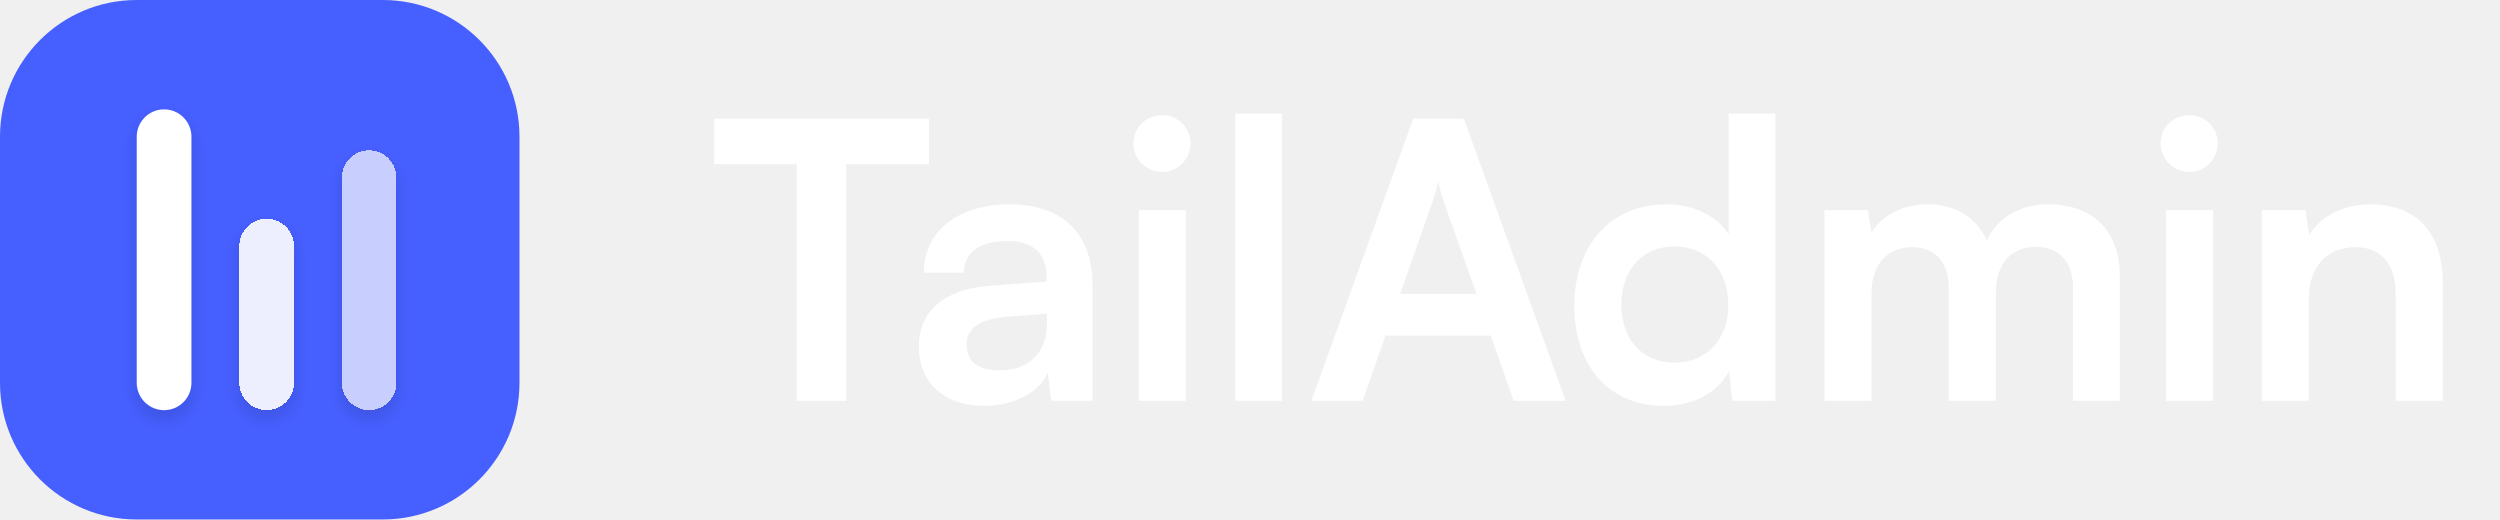
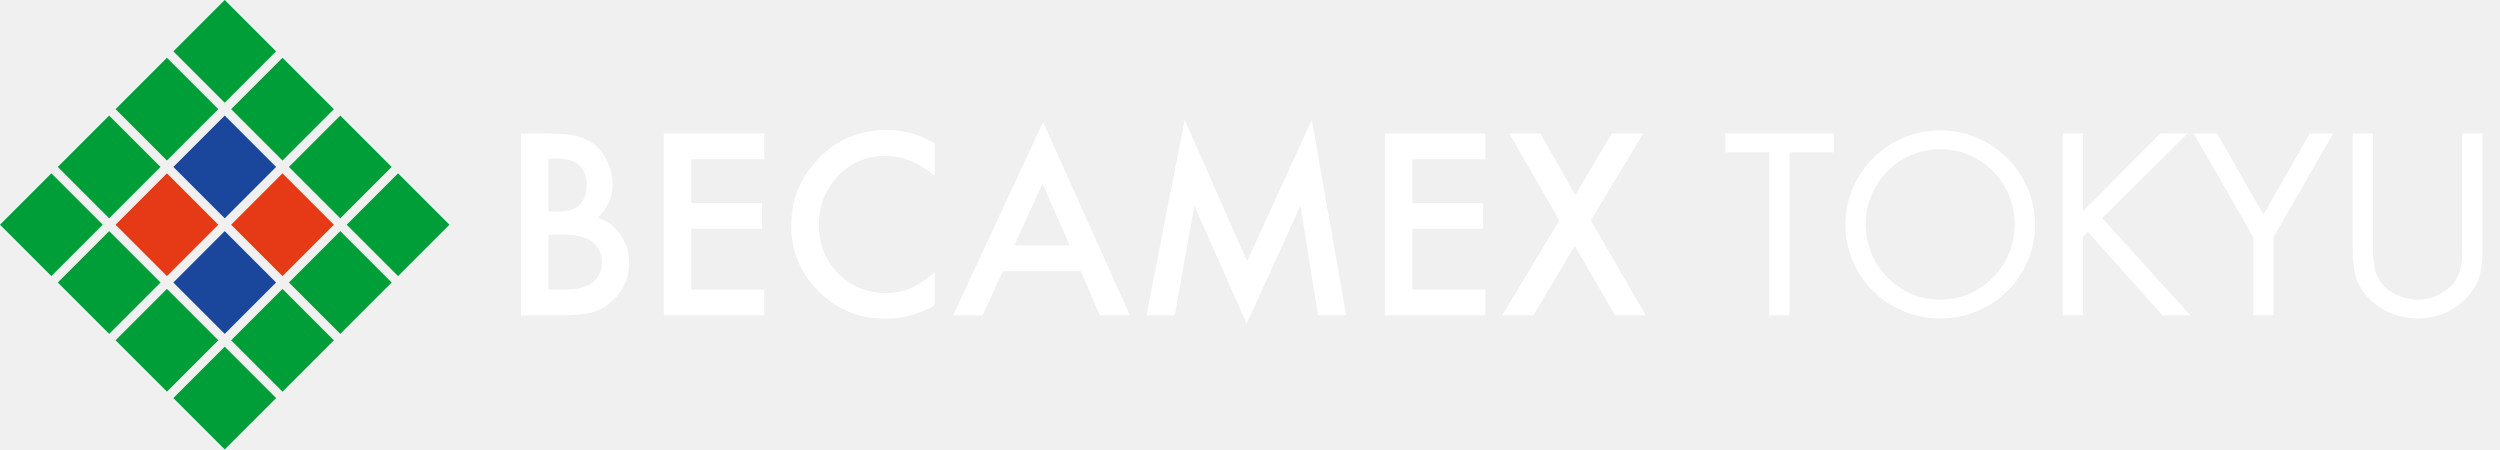
- <svg xmlns="http://www.w3.org/2000/svg" width="154" height="32" viewBox="0 0 154 32" fill="none">
-   <path d="M0 8.421C0 3.77 3.77 0 8.421 0H23.579C28.23 0 32 3.77 32 8.421V23.579C32 28.23 28.23 32 23.579 32H8.421C3.77 32 0 28.23 0 23.579V8.421Z" fill="#465FFF" />
-   <g filter="url(#filter0_d_1608_324)">
-     <path d="M8.424 8.422C8.424 7.491 9.178 6.737 10.108 6.737C11.038 6.737 11.792 7.491 11.792 8.422V23.579C11.792 24.51 11.038 25.264 10.108 25.264C9.178 25.264 8.424 24.51 8.424 23.579V8.422Z" fill="white" />
+ <svg xmlns="http://www.w3.org/2000/svg" width="178" height="32" viewBox="0 0 178 32" fill="none">
+   <g clip-path="url(#clip0_14_845)">
+     <rect x="24.686" y="16" width="5.172" height="5.172" transform="rotate(-45 24.6859 16.0002)" fill="#009E38" />
+     <rect y="15.999" width="5.172" height="5.172" transform="rotate(-45 0 15.9995)" fill="#009E38" />
+     <rect x="4.114" y="20.114" width="5.172" height="5.172" transform="rotate(-45 4.11438 20.114)" fill="#009E38" />
+     <rect x="8.229" y="24.228" width="5.172" height="5.172" transform="rotate(-45 8.22882 24.2283)" fill="#009E38" />
+     <rect x="12.343" y="28.343" width="5.172" height="5.172" transform="rotate(-45 12.3433 28.3428)" fill="#009E38" />
+     <rect x="4.114" y="11.885" width="5.172" height="5.172" transform="rotate(-45 4.1142 11.8853)" fill="#009E38" />
+     <rect x="8.229" y="16" width="5.172" height="5.172" transform="rotate(-45 8.22858 15.9998)" fill="#E63916" />
+     <rect x="12.343" y="20.114" width="5.172" height="5.172" transform="rotate(-45 12.343 20.1143)" fill="#1A479C" />
+     <rect x="16.457" y="24.229" width="5.172" height="5.172" transform="rotate(-45 16.4575 24.2285)" fill="#009E38" />
+     <rect x="8.228" y="7.771" width="5.172" height="5.172" transform="rotate(-45 8.22845 7.771)" fill="#009E38" />
+     <rect x="12.343" y="11.886" width="5.172" height="5.172" transform="rotate(-45 12.3428 11.8855)" fill="#1A479C" />
+     <rect x="16.457" y="16" width="5.172" height="5.172" transform="rotate(-45 16.4572 16)" fill="#E63916" />
+     <rect x="20.572" y="20.114" width="5.172" height="5.172" transform="rotate(-45 20.5717 20.1143)" fill="#009E38" />
+     <rect x="12.343" y="3.657" width="5.172" height="5.172" transform="rotate(-45 12.3428 3.65674)" fill="#009E38" />
+     <rect x="16.457" y="7.771" width="5.172" height="5.172" transform="rotate(-45 16.457 7.77124)" fill="#009E38" />
+     <rect x="20.571" y="11.886" width="5.172" height="5.172" transform="rotate(-45 20.5714 11.8857)" fill="#009E38" />
+     <path d="M37.097 22.457V9.505H39.043C39.91 9.505 40.6 9.572 41.115 9.707C41.635 9.841 42.074 10.067 42.432 10.386C42.795 10.716 43.084 11.127 43.296 11.619C43.514 12.117 43.623 12.62 43.623 13.129C43.623 14.057 43.268 14.843 42.558 15.486C43.246 15.721 43.788 16.132 44.185 16.72C44.588 17.301 44.789 17.978 44.789 18.75C44.789 19.762 44.431 20.617 43.715 21.316C43.285 21.747 42.801 22.046 42.264 22.214C41.677 22.376 40.942 22.457 40.058 22.457H37.097ZM39.051 15.067H39.664C40.391 15.067 40.922 14.908 41.258 14.589C41.599 14.264 41.769 13.789 41.769 13.163C41.769 12.553 41.596 12.092 41.249 11.779C40.902 11.46 40.399 11.3 39.739 11.3H39.051V15.067ZM39.051 20.62H40.259C41.143 20.62 41.792 20.447 42.205 20.1C42.642 19.725 42.86 19.25 42.86 18.674C42.86 18.115 42.65 17.645 42.231 17.265C41.822 16.89 41.093 16.703 40.041 16.703H39.051V20.62ZM54.411 11.342H49.218V14.455H54.26V16.292H49.218V20.62H54.411V22.457H47.264V9.505H54.411V11.342ZM66.549 10.201V12.517C65.419 11.572 64.251 11.099 63.043 11.099C61.712 11.099 60.59 11.577 59.679 12.534C58.762 13.484 58.303 14.648 58.303 16.023C58.303 17.382 58.762 18.529 59.679 19.462C60.596 20.396 61.72 20.863 63.051 20.863C63.739 20.863 64.323 20.752 64.804 20.528C65.073 20.416 65.35 20.265 65.635 20.075C65.926 19.885 66.23 19.655 66.549 19.387V21.744C65.431 22.376 64.256 22.692 63.026 22.692C61.175 22.692 59.595 22.046 58.286 20.754C56.983 19.451 56.332 17.88 56.332 16.04C56.332 14.39 56.877 12.919 57.968 11.628C59.31 10.045 61.046 9.254 63.177 9.254C64.34 9.254 65.464 9.57 66.549 10.201ZM76.951 19.312H71.406L69.963 22.457H67.858L74.267 8.692L80.449 22.457H78.31L76.951 19.312ZM76.154 17.474L74.233 13.07L72.22 17.474H76.154ZM81.624 22.457L84.35 8.532L88.796 18.599L93.401 8.532L95.85 22.457H93.846L92.596 14.639L88.762 23.053L85.038 14.631L83.645 22.457H81.624ZM105.749 11.342H100.557V14.455H105.598V16.292H100.557V20.62H105.749V22.457H98.602V9.505H105.749V11.342ZM111.025 15.688L107.46 9.505H109.683L112.158 13.893L114.758 9.505H116.998L113.265 15.688L117.183 22.457H114.993L112.124 17.5L109.172 22.457H106.957L111.025 15.688ZM127.41 10.844V22.457H125.967V10.844H122.841V9.504H130.572V10.844H127.41ZM138.143 9.28C141.837 9.28 144.895 12.287 144.895 15.998C144.895 19.726 141.837 22.681 138.143 22.681C134.45 22.681 131.392 19.726 131.392 15.998C131.392 12.287 134.45 9.28 138.143 9.28ZM138.143 10.62C135.171 10.62 132.835 13.043 132.835 15.98C132.835 18.901 135.205 21.341 138.143 21.341C141.081 21.341 143.452 18.901 143.452 15.98C143.452 13.043 141.115 10.62 138.143 10.62ZM148.302 15.053L153.816 9.504H155.758L149.676 15.534L155.964 22.457H153.971L148.662 16.513L148.302 16.874V22.457H146.859V9.504H148.302V15.053ZM160.436 16.891L156.193 9.504H157.859L161.158 15.276L164.456 9.504H166.123L161.879 16.891V22.457H160.436V16.891ZM168.954 9.504V17.217C168.954 18.18 168.919 19.279 169.521 20.104C170.088 20.894 171.187 21.341 172.132 21.341C173.06 21.341 174.073 20.911 174.675 20.189C175.362 19.365 175.31 18.231 175.31 17.217V9.504H176.753V17.613C176.753 19.021 176.65 20.138 175.619 21.203C174.726 22.165 173.438 22.681 172.132 22.681C170.912 22.681 169.658 22.217 168.782 21.358C167.648 20.275 167.511 19.09 167.511 17.613V9.504H168.954Z" fill="white" />
  </g>
-   <g filter="url(#filter1_d_1608_324)">
-     <path d="M14.742 15.157C14.742 14.227 15.496 13.473 16.426 13.473C17.357 13.473 18.111 14.227 18.111 15.157V23.578C18.111 24.508 17.357 25.262 16.426 25.262C15.496 25.262 14.742 24.508 14.742 23.578V15.157Z" fill="white" fill-opacity="0.9" shape-rendering="crispEdges" />
-   </g>
-   <g filter="url(#filter2_d_1608_324)">
-     <path d="M21.055 10.946C21.055 10.016 21.809 9.262 22.739 9.262C23.669 9.262 24.423 10.016 24.423 10.946V23.578C24.423 24.508 23.669 25.262 22.739 25.262C21.809 25.262 21.055 24.508 21.055 23.578V10.946Z" fill="white" fill-opacity="0.7" shape-rendering="crispEdges" />
-   </g>
-   <path d="M44 10.115H49.089V24.691H52.132V10.115H57.221V7.309H44V10.115Z" fill="white" />
-   <path d="M60.617 25C62.448 25 64.042 24.168 64.541 22.955L64.755 24.691H67.299V17.558C67.299 14.3 65.349 12.588 62.187 12.588C59.001 12.588 56.908 14.252 56.908 16.797H59.381C59.381 15.56 60.332 14.847 62.044 14.847C63.518 14.847 64.47 15.489 64.47 17.082V17.343L60.95 17.605C58.168 17.819 56.599 19.174 56.599 21.338C56.599 23.549 58.121 25 60.617 25ZM61.569 22.812C60.261 22.812 59.547 22.289 59.547 21.219C59.547 20.268 60.237 19.674 62.044 19.507L64.493 19.317V19.935C64.493 21.742 63.352 22.812 61.569 22.812Z" fill="white" />
-   <path d="M71.6 10.591C72.551 10.591 73.335 9.806 73.335 8.831C73.335 7.856 72.551 7.095 71.6 7.095C70.601 7.095 69.816 7.856 69.816 8.831C69.816 9.806 70.601 10.591 71.6 10.591ZM70.149 24.691H73.05V12.944H70.149V24.691Z" fill="white" />
-   <path d="M78.972 24.691V7H76.095V24.691H78.972Z" fill="white" />
-   <path d="M83.941 24.691L85.344 20.672H91.835L93.238 24.691H96.448L90.171 7.309H87.056L80.778 24.691H83.941ZM88.221 12.493C88.387 12.017 88.53 11.494 88.601 11.161C88.649 11.518 88.815 12.041 88.958 12.493L90.955 18.104H86.247L88.221 12.493Z" fill="white" />
-   <path d="M102.493 25C104.276 25 105.798 24.215 106.511 22.86L106.701 24.691H109.364V7H106.487V14.443C105.75 13.277 104.3 12.588 102.659 12.588C99.116 12.588 96.976 15.203 96.976 18.865C96.976 22.503 99.092 25 102.493 25ZM103.135 22.337C101.113 22.337 99.877 20.863 99.877 18.77C99.877 16.678 101.113 15.18 103.135 15.18C105.156 15.18 106.464 16.654 106.464 18.77C106.464 20.886 105.156 22.337 103.135 22.337Z" fill="white" />
-   <path d="M115.289 24.691V18.033C115.289 16.131 116.406 15.227 117.785 15.227C119.164 15.227 120.044 16.107 120.044 17.748V24.691H122.945V18.033C122.945 16.107 124.015 15.203 125.418 15.203C126.797 15.203 127.701 16.083 127.701 17.771V24.691H130.578V17.011C130.578 14.3 129.008 12.588 126.155 12.588C124.372 12.588 122.993 13.468 122.398 14.823C121.78 13.468 120.543 12.588 118.76 12.588C117.072 12.588 115.883 13.349 115.289 14.324L115.051 12.944H112.388V24.691H115.289Z" fill="white" />
-   <path d="M134.876 10.591C135.827 10.591 136.612 9.806 136.612 8.831C136.612 7.856 135.827 7.095 134.876 7.095C133.877 7.095 133.093 7.856 133.093 8.831C133.093 9.806 133.877 10.591 134.876 10.591ZM133.426 24.691H136.327V12.944H133.426V24.691Z" fill="white" />
-   <path d="M142.225 24.691V18.366C142.225 16.464 143.318 15.227 145.102 15.227C146.6 15.227 147.575 16.178 147.575 18.152V24.691H150.476V17.462C150.476 14.419 148.954 12.588 146.005 12.588C144.412 12.588 142.985 13.277 142.248 14.466L142.011 12.944H139.324V24.691H142.225Z" fill="white" />
  <defs>
-     <filter id="filter0_d_1608_324" x="7.424" y="6.237" width="5.368" height="20.526" filterUnits="userSpaceOnUse" color-interpolation-filters="sRGB">
-       <feFlood flood-opacity="0" result="BackgroundImageFix" />
-       <feColorMatrix in="SourceAlpha" type="matrix" values="0 0 0 0 0 0 0 0 0 0 0 0 0 0 0 0 0 0 127 0" result="hardAlpha" />
-       <feOffset dy="0.5" />
-       <feGaussianBlur stdDeviation="0.5" />
-       <feComposite in2="hardAlpha" operator="out" />
-       <feColorMatrix type="matrix" values="0 0 0 0 0 0 0 0 0 0 0 0 0 0 0 0 0 0 0.12 0" />
-       <feBlend mode="normal" in2="BackgroundImageFix" result="effect1_dropShadow_1608_324" />
-       <feBlend mode="normal" in="SourceGraphic" in2="effect1_dropShadow_1608_324" result="shape" />
-     </filter>
-     <filter id="filter1_d_1608_324" x="13.742" y="12.973" width="5.368" height="13.79" filterUnits="userSpaceOnUse" color-interpolation-filters="sRGB">
-       <feFlood flood-opacity="0" result="BackgroundImageFix" />
-       <feColorMatrix in="SourceAlpha" type="matrix" values="0 0 0 0 0 0 0 0 0 0 0 0 0 0 0 0 0 0 127 0" result="hardAlpha" />
-       <feOffset dy="0.5" />
-       <feGaussianBlur stdDeviation="0.5" />
-       <feComposite in2="hardAlpha" operator="out" />
-       <feColorMatrix type="matrix" values="0 0 0 0 0 0 0 0 0 0 0 0 0 0 0 0 0 0 0.12 0" />
-       <feBlend mode="normal" in2="BackgroundImageFix" result="effect1_dropShadow_1608_324" />
-       <feBlend mode="normal" in="SourceGraphic" in2="effect1_dropShadow_1608_324" result="shape" />
-     </filter>
-     <filter id="filter2_d_1608_324" x="20.055" y="8.762" width="5.368" height="18" filterUnits="userSpaceOnUse" color-interpolation-filters="sRGB">
-       <feFlood flood-opacity="0" result="BackgroundImageFix" />
-       <feColorMatrix in="SourceAlpha" type="matrix" values="0 0 0 0 0 0 0 0 0 0 0 0 0 0 0 0 0 0 127 0" result="hardAlpha" />
-       <feOffset dy="0.5" />
-       <feGaussianBlur stdDeviation="0.5" />
-       <feComposite in2="hardAlpha" operator="out" />
-       <feColorMatrix type="matrix" values="0 0 0 0 0 0 0 0 0 0 0 0 0 0 0 0 0 0 0.12 0" />
-       <feBlend mode="normal" in2="BackgroundImageFix" result="effect1_dropShadow_1608_324" />
-       <feBlend mode="normal" in="SourceGraphic" in2="effect1_dropShadow_1608_324" result="shape" />
-     </filter>
+     <clipPath id="clip0_14_845">
+       <rect width="178" height="32" fill="white" />
+     </clipPath>
  </defs>
</svg>
